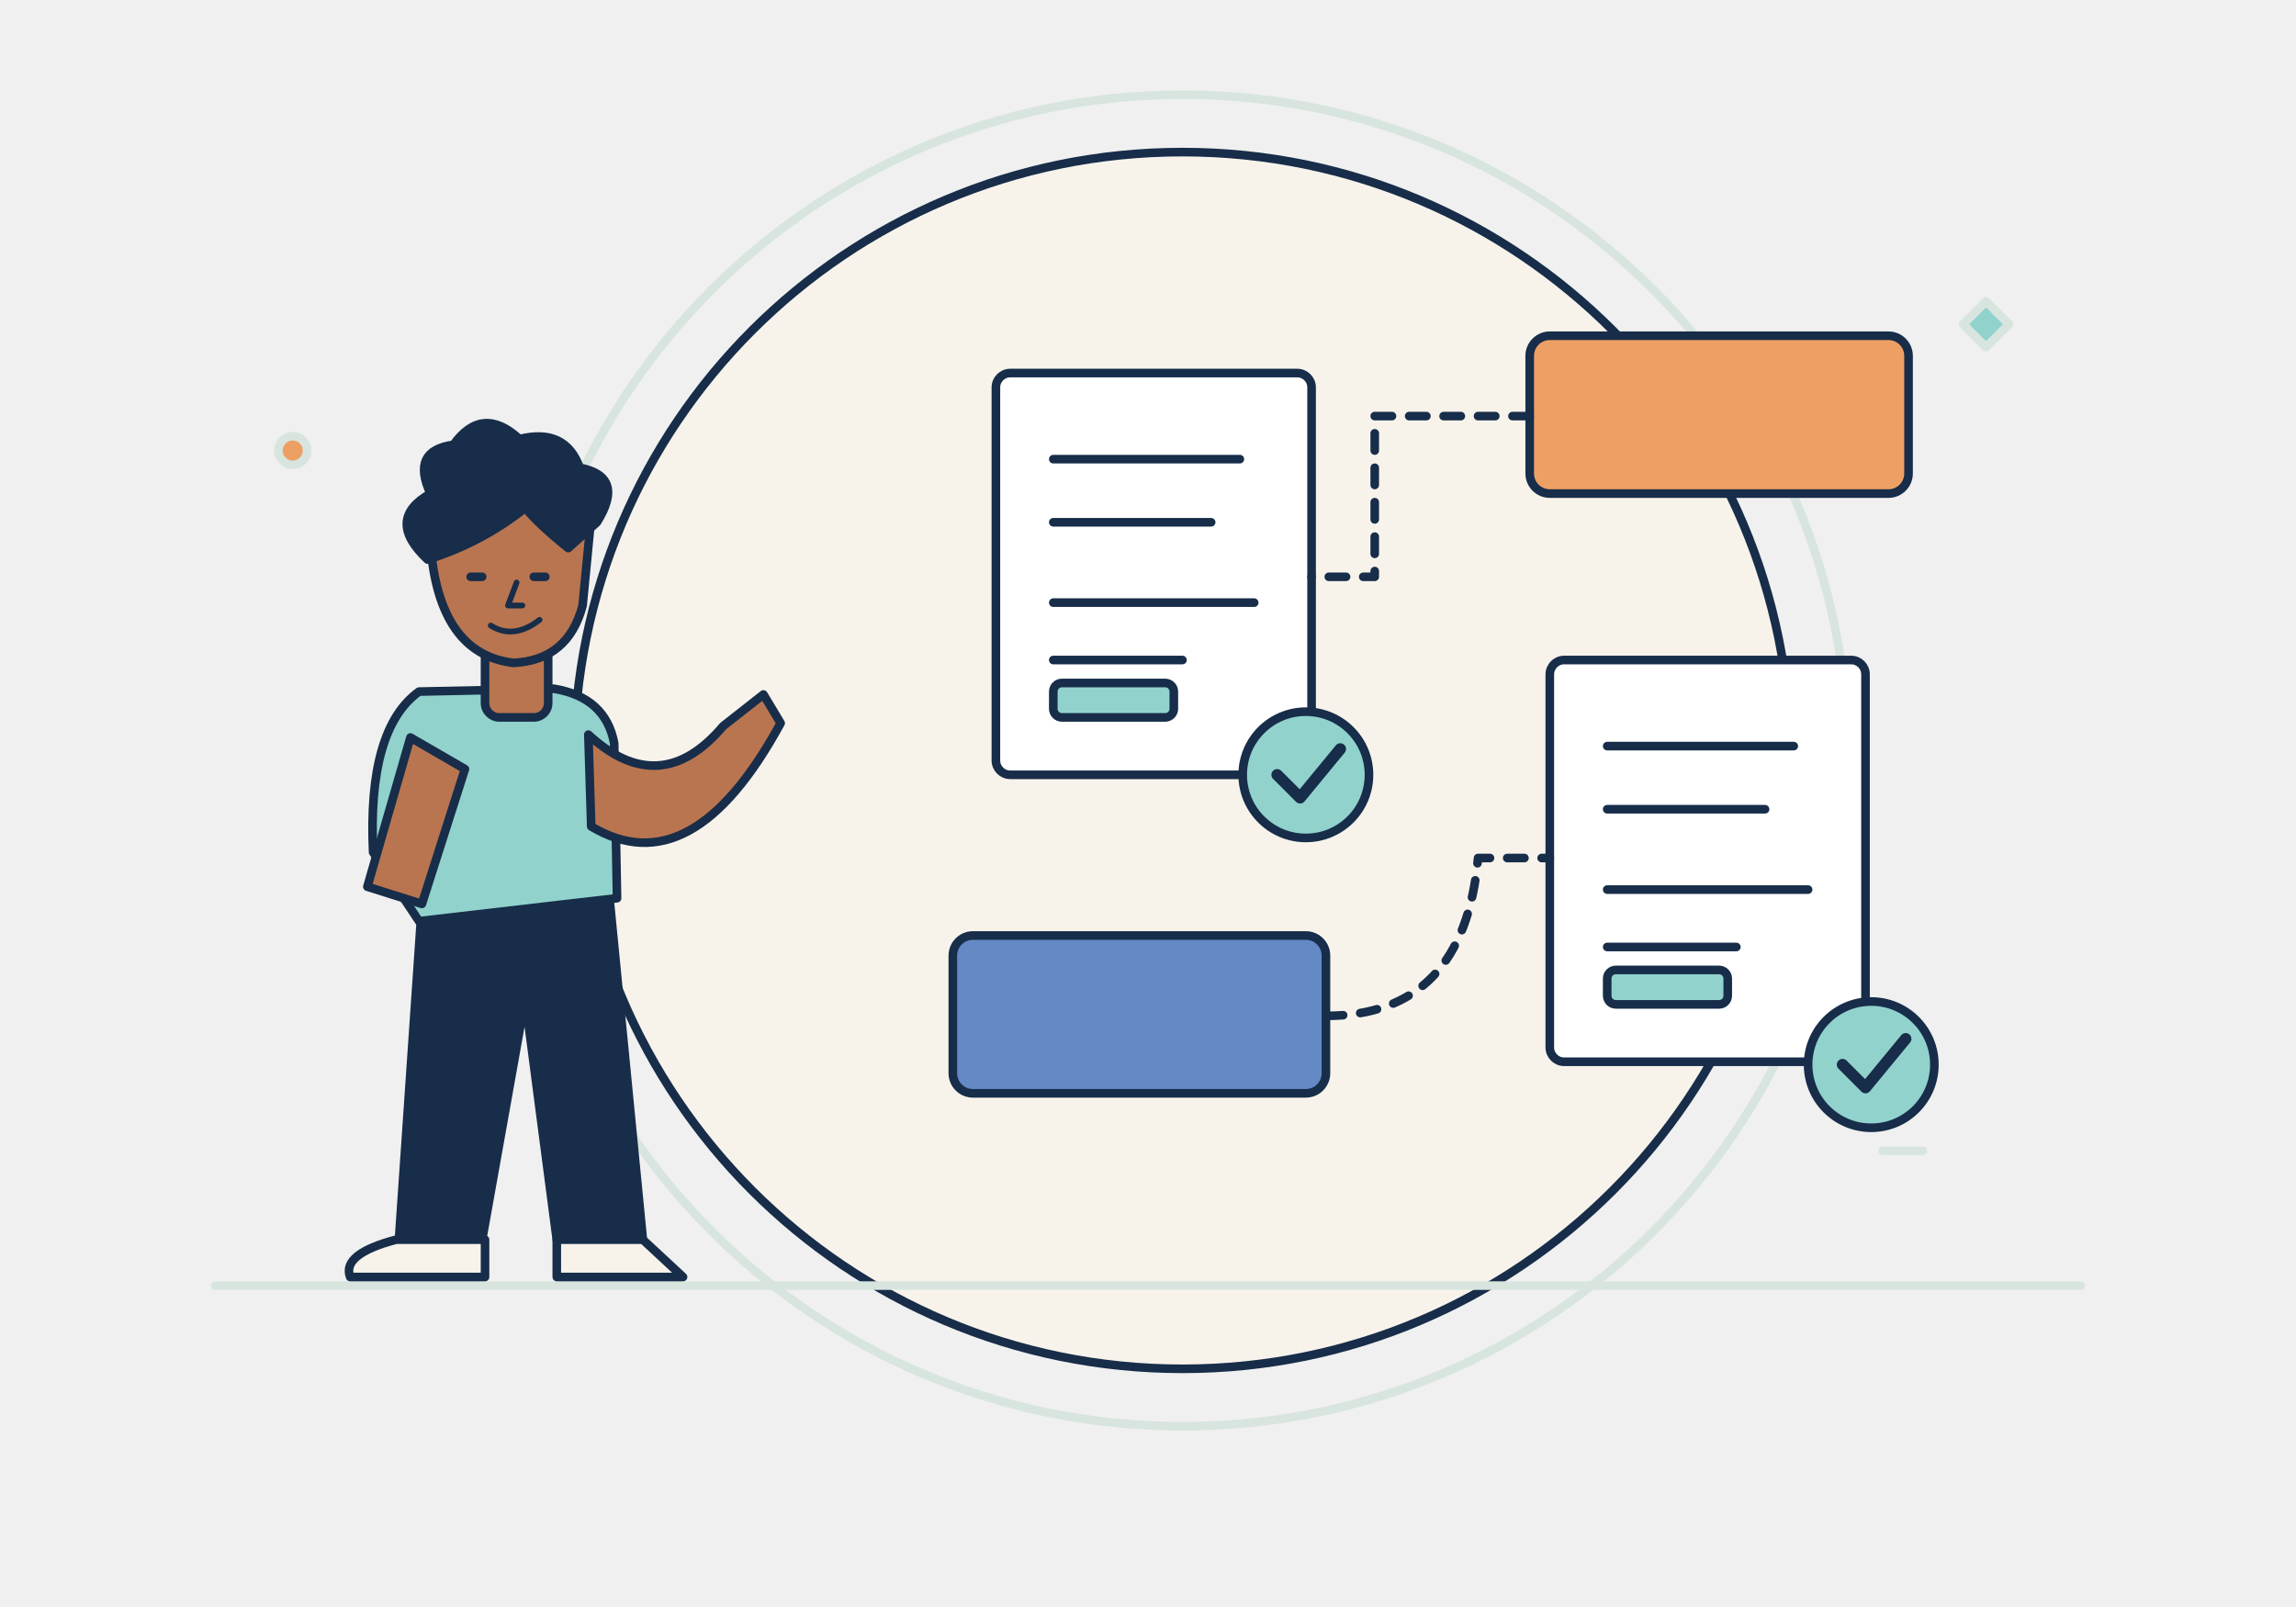
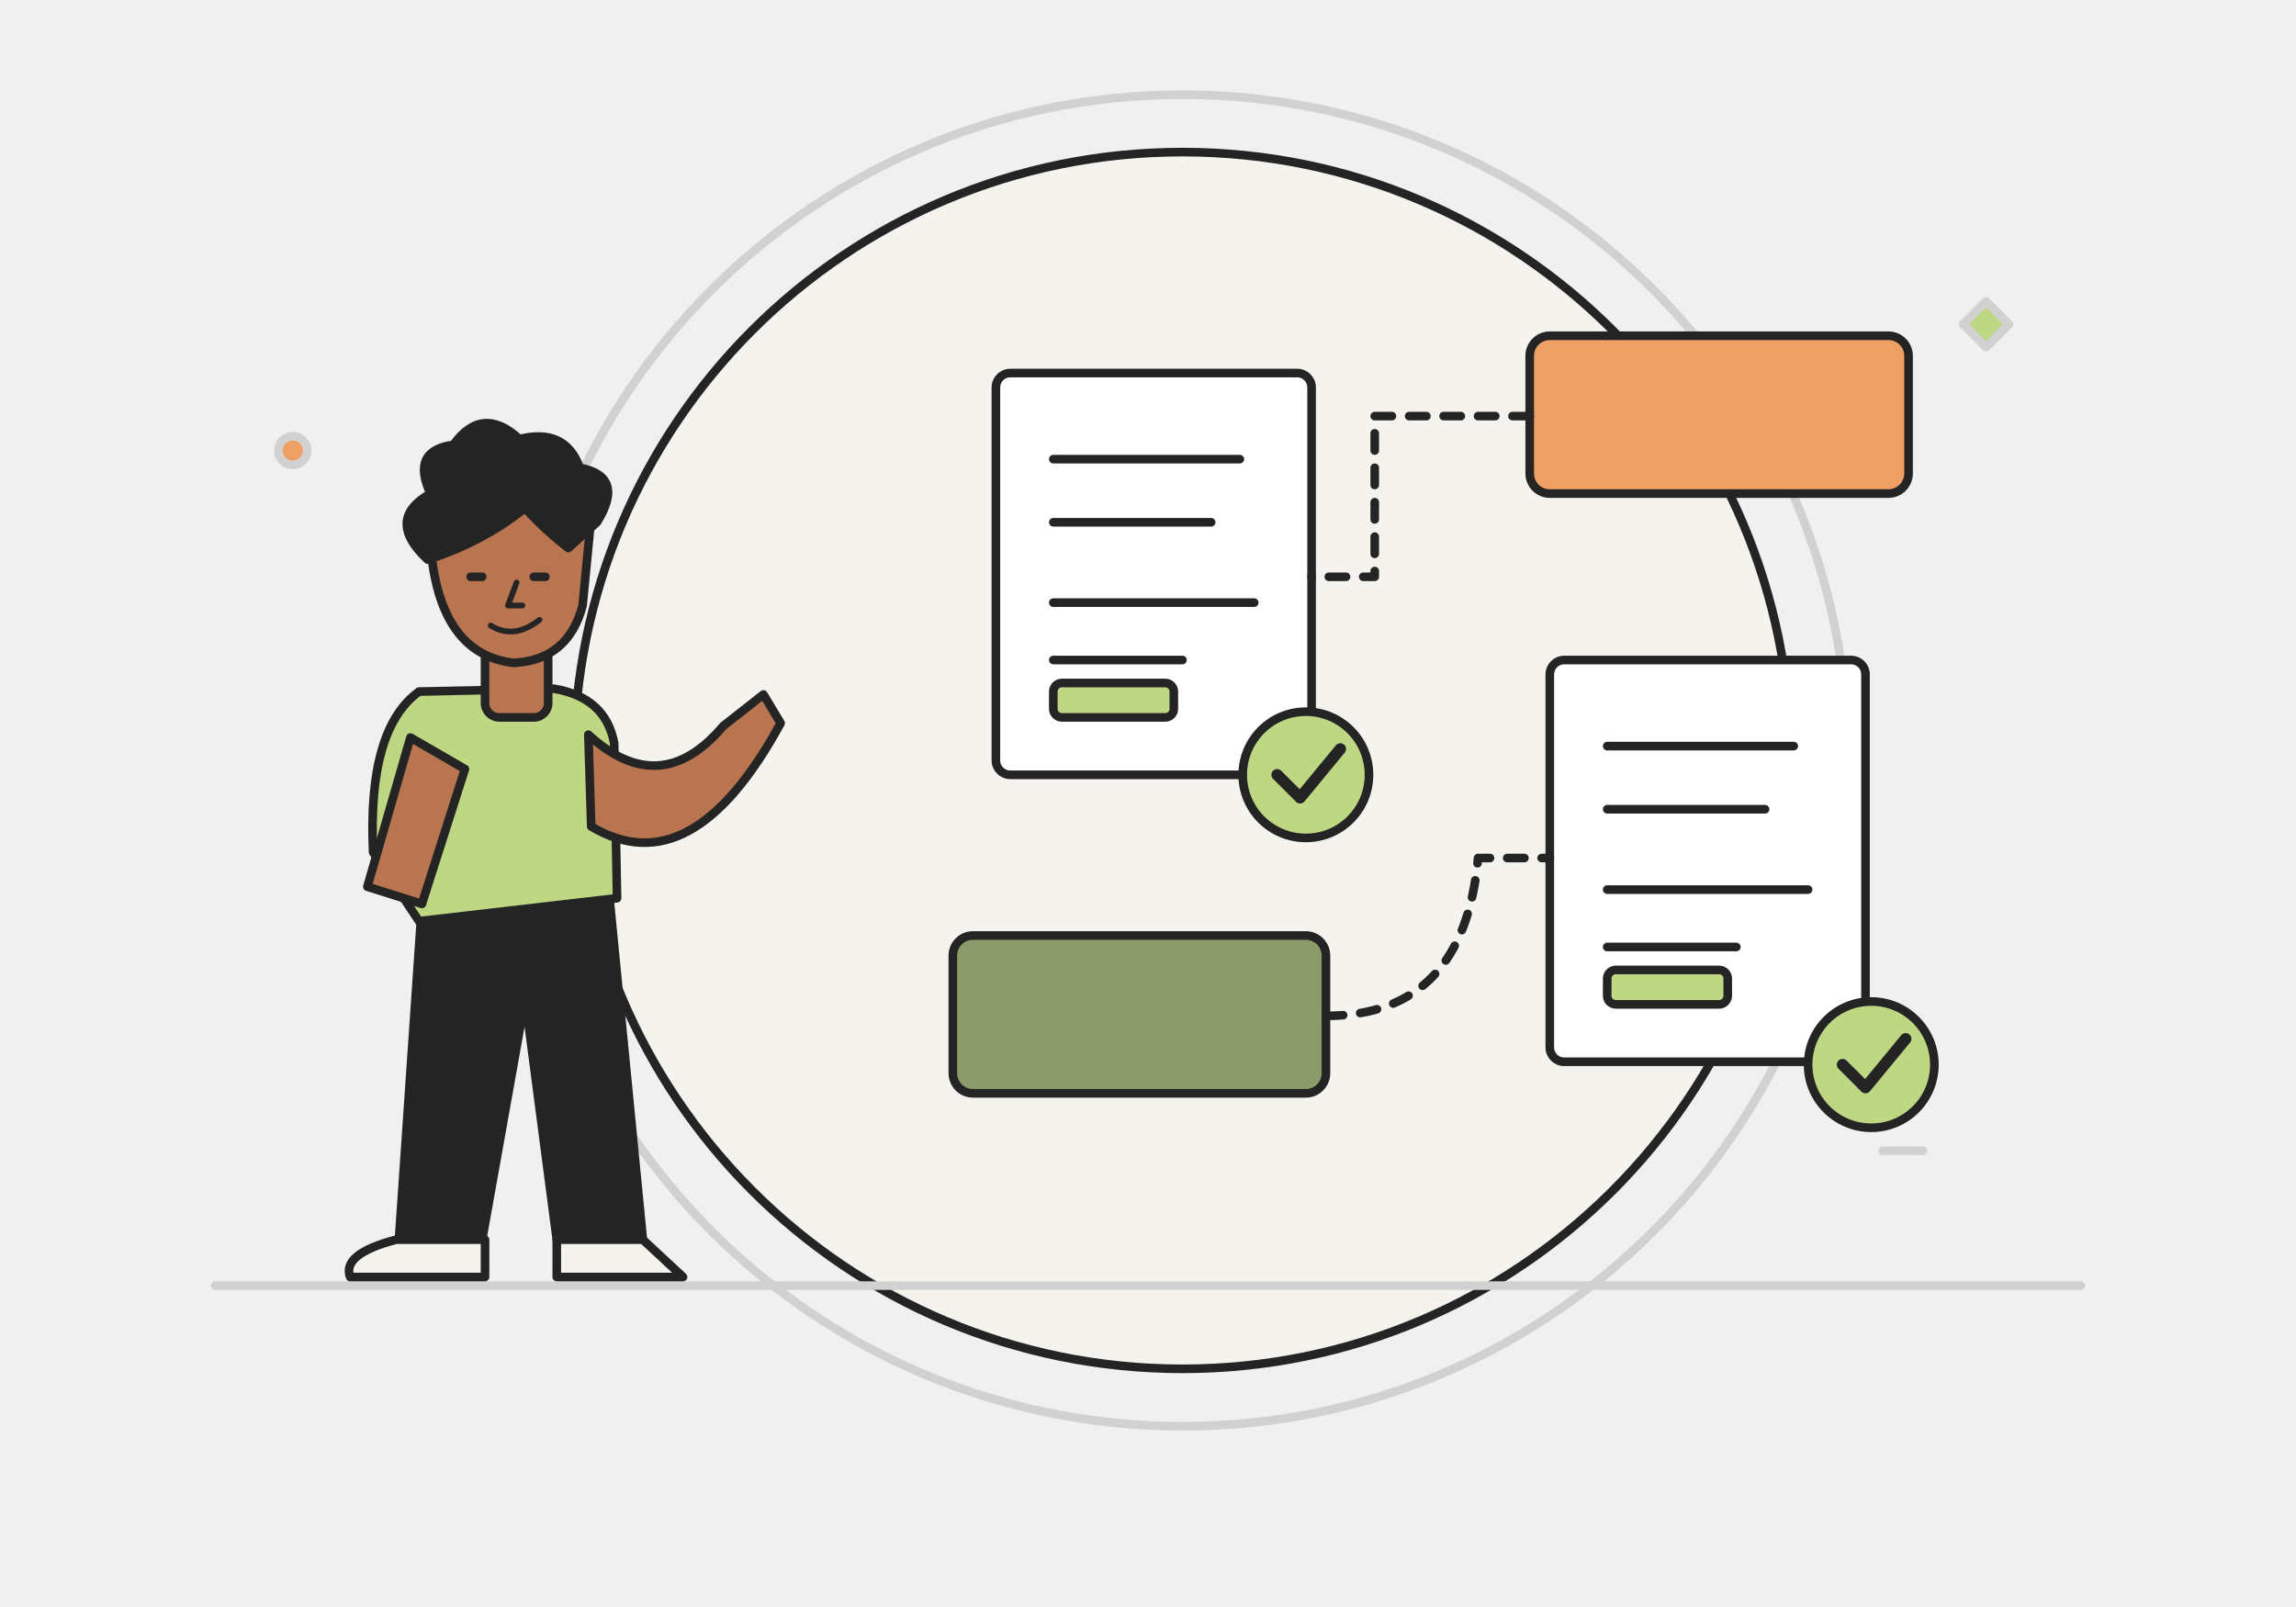
<svg xmlns="http://www.w3.org/2000/svg" viewBox="0 0 800 560" fill="none">
-   <g stroke="#172d49" stroke-width="3" stroke-linecap="round" stroke-linejoin="round">
-     <circle cx="412" cy="265" r="212" fill="#f7f3eb" />
-     <g stroke="#d8e5df">
+   <g stroke="#242424" stroke-width="3" stroke-linecap="round" stroke-linejoin="round">
+     <circle cx="412" cy="265" r="212" fill="#f5f3ee" />
+     <g stroke="#d1d1d1">
      <circle cx="412" cy="265" r="232" fill="none" />
      <path d="M75 448L725 448" fill="none" />
-       <path d="M692 105L700 113L692 121L684 113Z" fill="#91d2cd" />
+       <path d="M692 105L700 113L692 121L684 113Z" fill="#bed783" />
      <circle cx="102" cy="157" r="5" fill="#eea064" />
      <path d="M656 401L670 401" fill="none" />
    </g>
    <g transform="translate(176 194) scale(1)">
-       <path d="M-28 107L-37 238L-8 238L7 154L18 238H48L35 105Z" fill="#172d49" />
-       <path d="M-38 238H-7V251H-54Q-57 243-38 238Z" fill="#f7f3eb" />
-       <path d="M18 238H48L62 251H18Z" fill="#f7f3eb" />
-       <path d="M-30 47Q-48 60-46 103L-30 127L39 119L38 65Q35 49 17 46Z" fill="#91d2cd" />
+       <path d="M-28 107L-37 238L-8 238L7 154L18 238H48L35 105Z" fill="#242424" />
+       <path d="M-38 238H-7V251H-54Q-57 243-38 238Z" fill="#f5f3ee" />
+       <path d="M18 238H48L62 251H18Z" fill="#f5f3ee" />
+       <path d="M-30 47Q-48 60-46 103L-30 127L39 119L38 65Q35 49 17 46Z" fill="#bed783" />
      <rect x="-7" y="27" width="22" height="29" rx="5" fill="#b97550" />
      <path d="M-26 -4Q-27 -29-4 -35Q22 -39 30 -14L27 17Q22 36 3 37Q-23 34-26 -4Z" fill="#b97550" />
-       <path d="M-27 1Q-42-13-26-22Q-33-37-18-39Q-8-53 5-41Q21-45 26-31Q42-28 32-12L22-3Q12-11 7-17Q-8-5-27 1Z" fill="#172d49" />
+       <path d="M-27 1Q-42-13-26-22Q-33-37-18-39Q-8-53 5-41Q21-45 26-31Q42-28 32-12L22-3Q12-11 7-17Q-8-5-27 1Z" fill="#242424" />
      <path d="M-12 7L-8 7M10 7L14 7" fill="none" stroke-width="3" />
      <path d="M4 9L1 17H6M-5 24Q3 29 12 22" fill="none" stroke-width="2" />
      <path d="M-33 63L-48 115L-29 121L-14 74Z" fill="#b97550" />
      <path d="M29 62Q54 85 76 59L90 48L96 58Q65 115 30 94Z" fill="#b97550" />
    </g>
    <g transform="translate(347 130)">
      <rect x="0" y="0" width="110" height="140" rx="5" fill="#fff" />
      <path d="M20 30L85 30" fill="none" />
      <path d="M20 52L75 52" fill="none" />
      <path d="M20 80L90 80" fill="none" />
      <path d="M20 100L65 100" fill="none" />
-       <rect x="20" y="108" width="42" height="12" rx="3" fill="#91d2cd" />
+       <rect x="20" y="108" width="42" height="12" rx="3" fill="#bed783" />
    </g>
    <g transform="translate(540 230)">
      <rect x="0" y="0" width="110" height="140" rx="5" fill="#fff" />
      <path d="M20 30L85 30" fill="none" />
      <path d="M20 52L75 52" fill="none" />
      <path d="M20 80L90 80" fill="none" />
      <path d="M20 100L65 100" fill="none" />
-       <rect x="20" y="108" width="42" height="12" rx="3" fill="#91d2cd" />
+       <rect x="20" y="108" width="42" height="12" rx="3" fill="#bed783" />
    </g>
-     <rect x="332" y="326" width="130" height="55" rx="7" fill="#638ac5" />
+     <rect x="332" y="326" width="130" height="55" rx="7" fill="#8b9b6a" />
    <rect x="533" y="117" width="132" height="55" rx="7" fill="#eea064" />
    <path d="M462 354Q510 354 515 299H540" fill="none" stroke-dasharray="6 6" />
    <path d="M533 145H479V201H457" fill="none" stroke-dasharray="6 6" />
    <g transform="translate(455 270)">
-       <circle cx="0" cy="0" r="22" fill="#91d2cd" />
+       <circle cx="0" cy="0" r="22" fill="#bed783" />
      <path d="M-10 0L-2 8L12 -9" fill="none" stroke-width="4" />
    </g>
    <g transform="translate(652 371)">
-       <circle cx="0" cy="0" r="22" fill="#91d2cd" />
+       <circle cx="0" cy="0" r="22" fill="#bed783" />
      <path d="M-10 0L-2 8L12 -9" fill="none" stroke-width="4" />
    </g>
  </g>
</svg>
